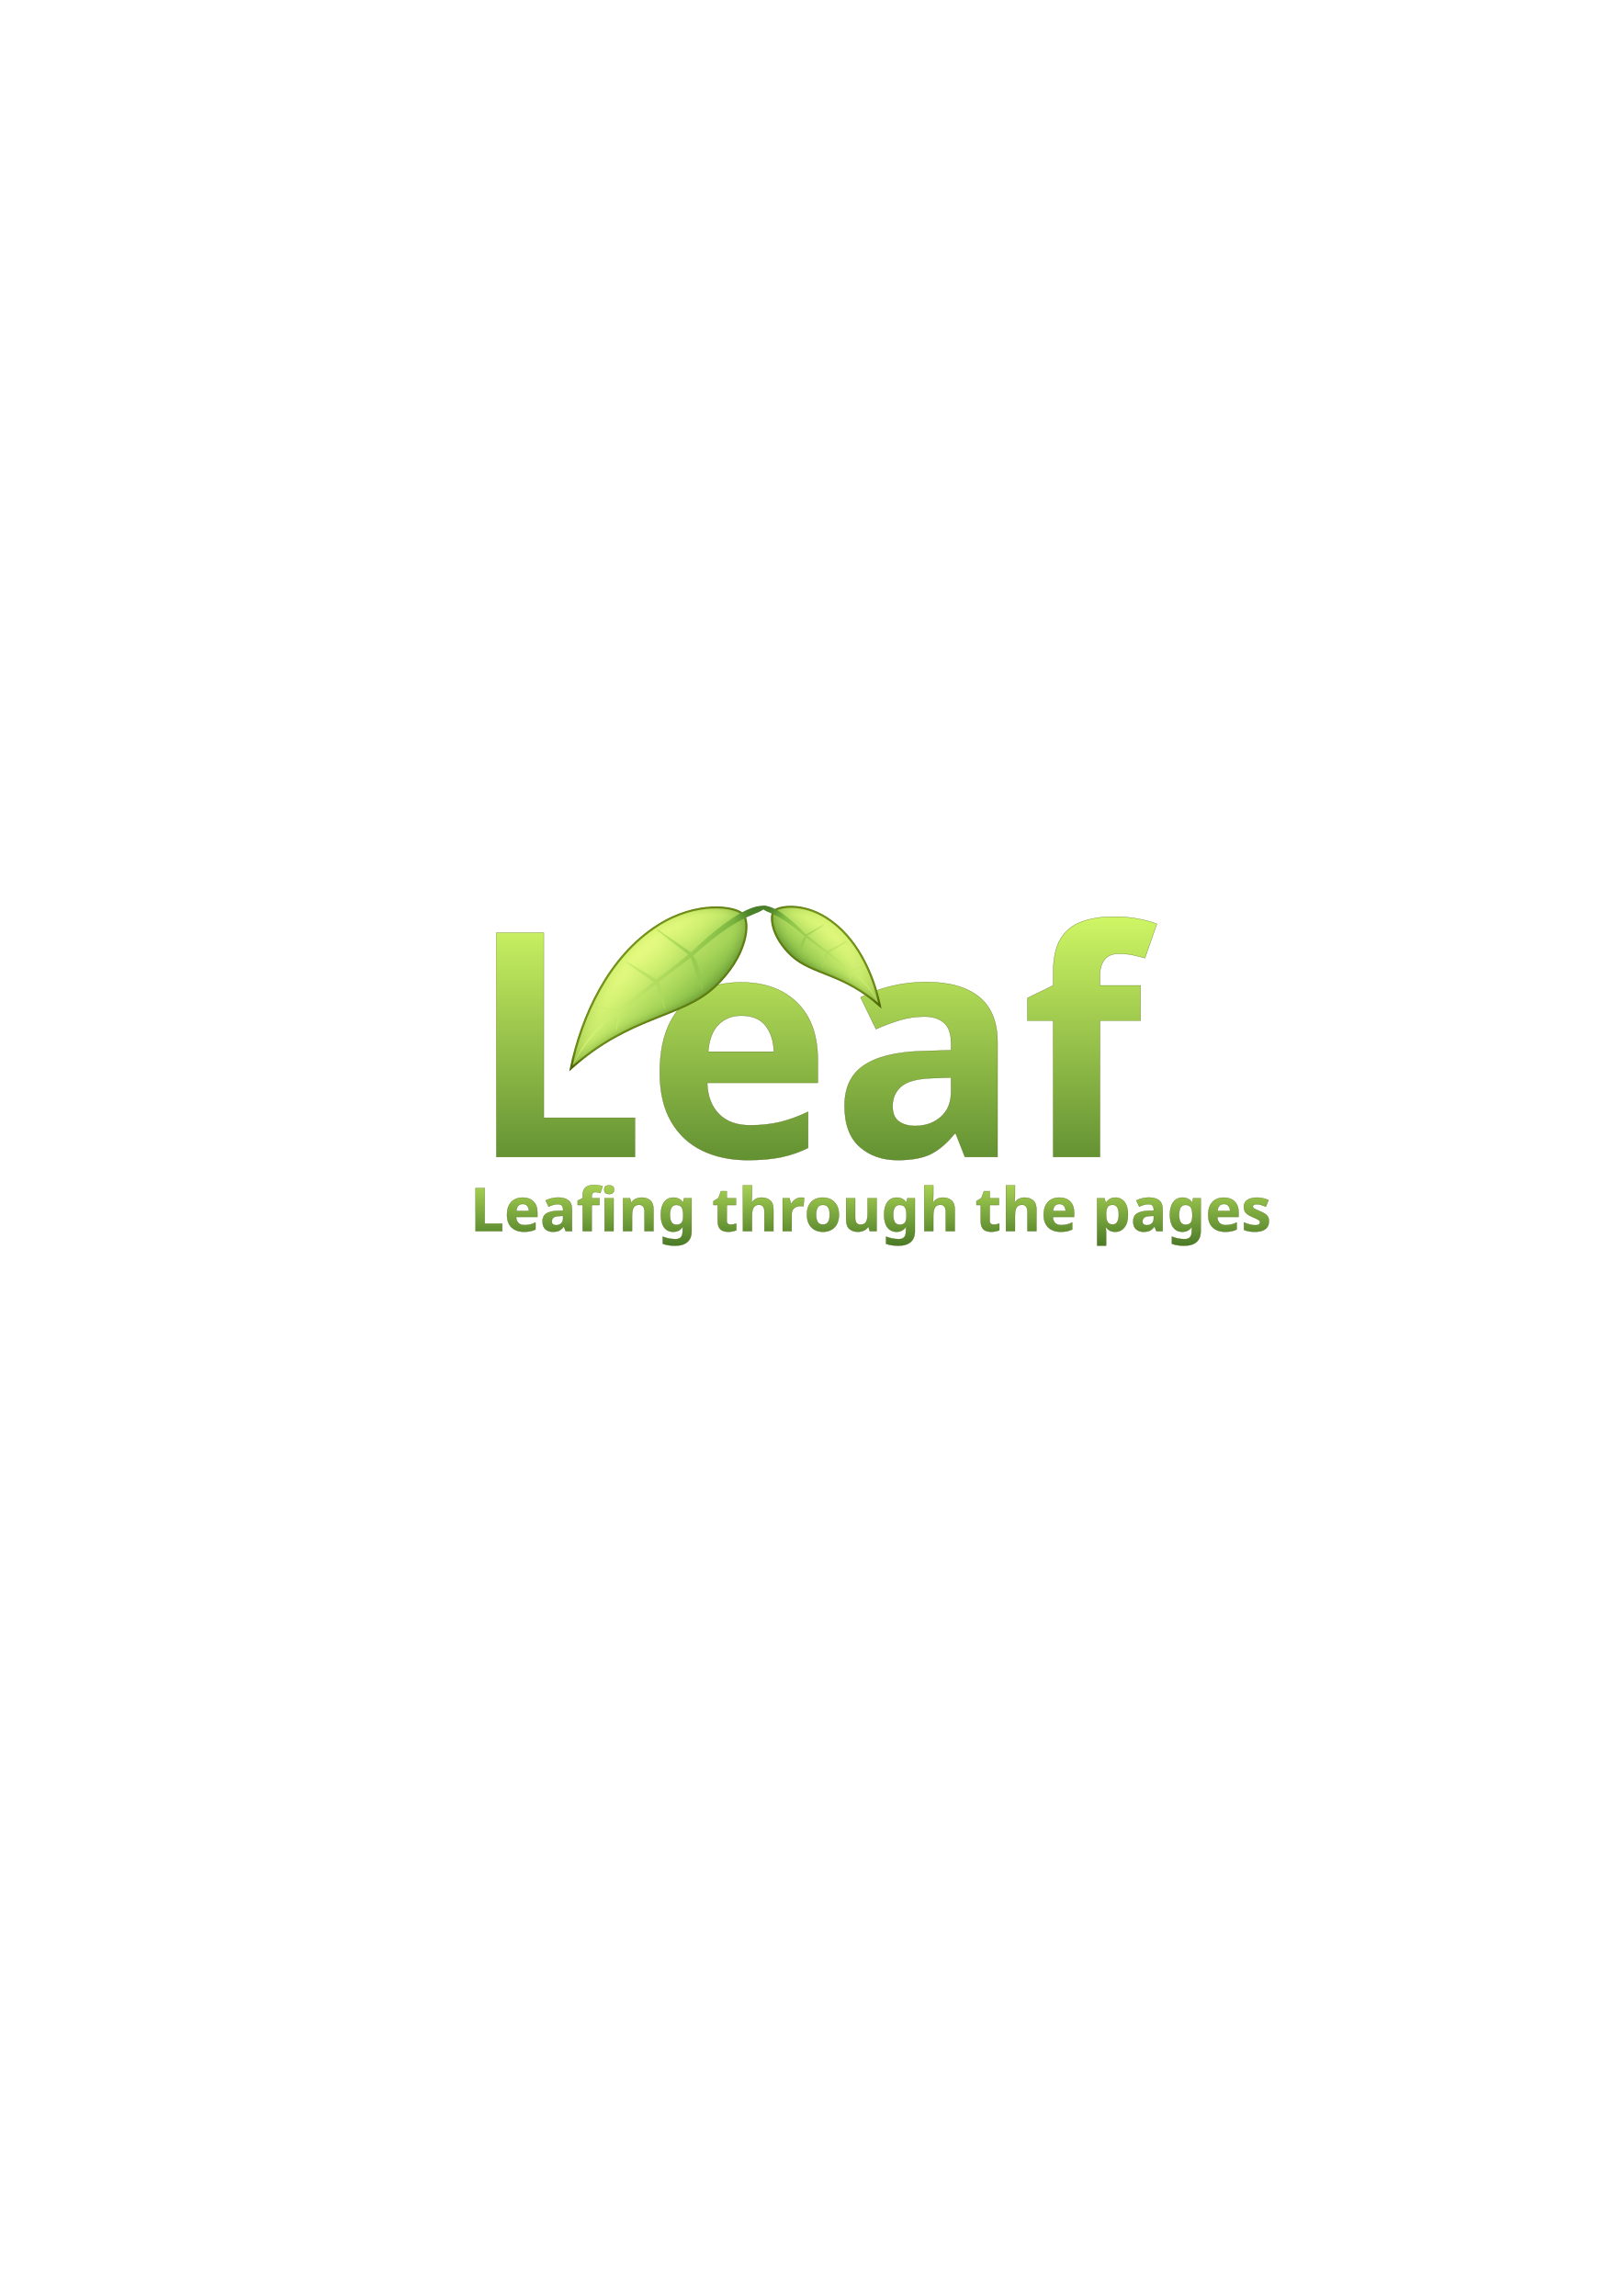
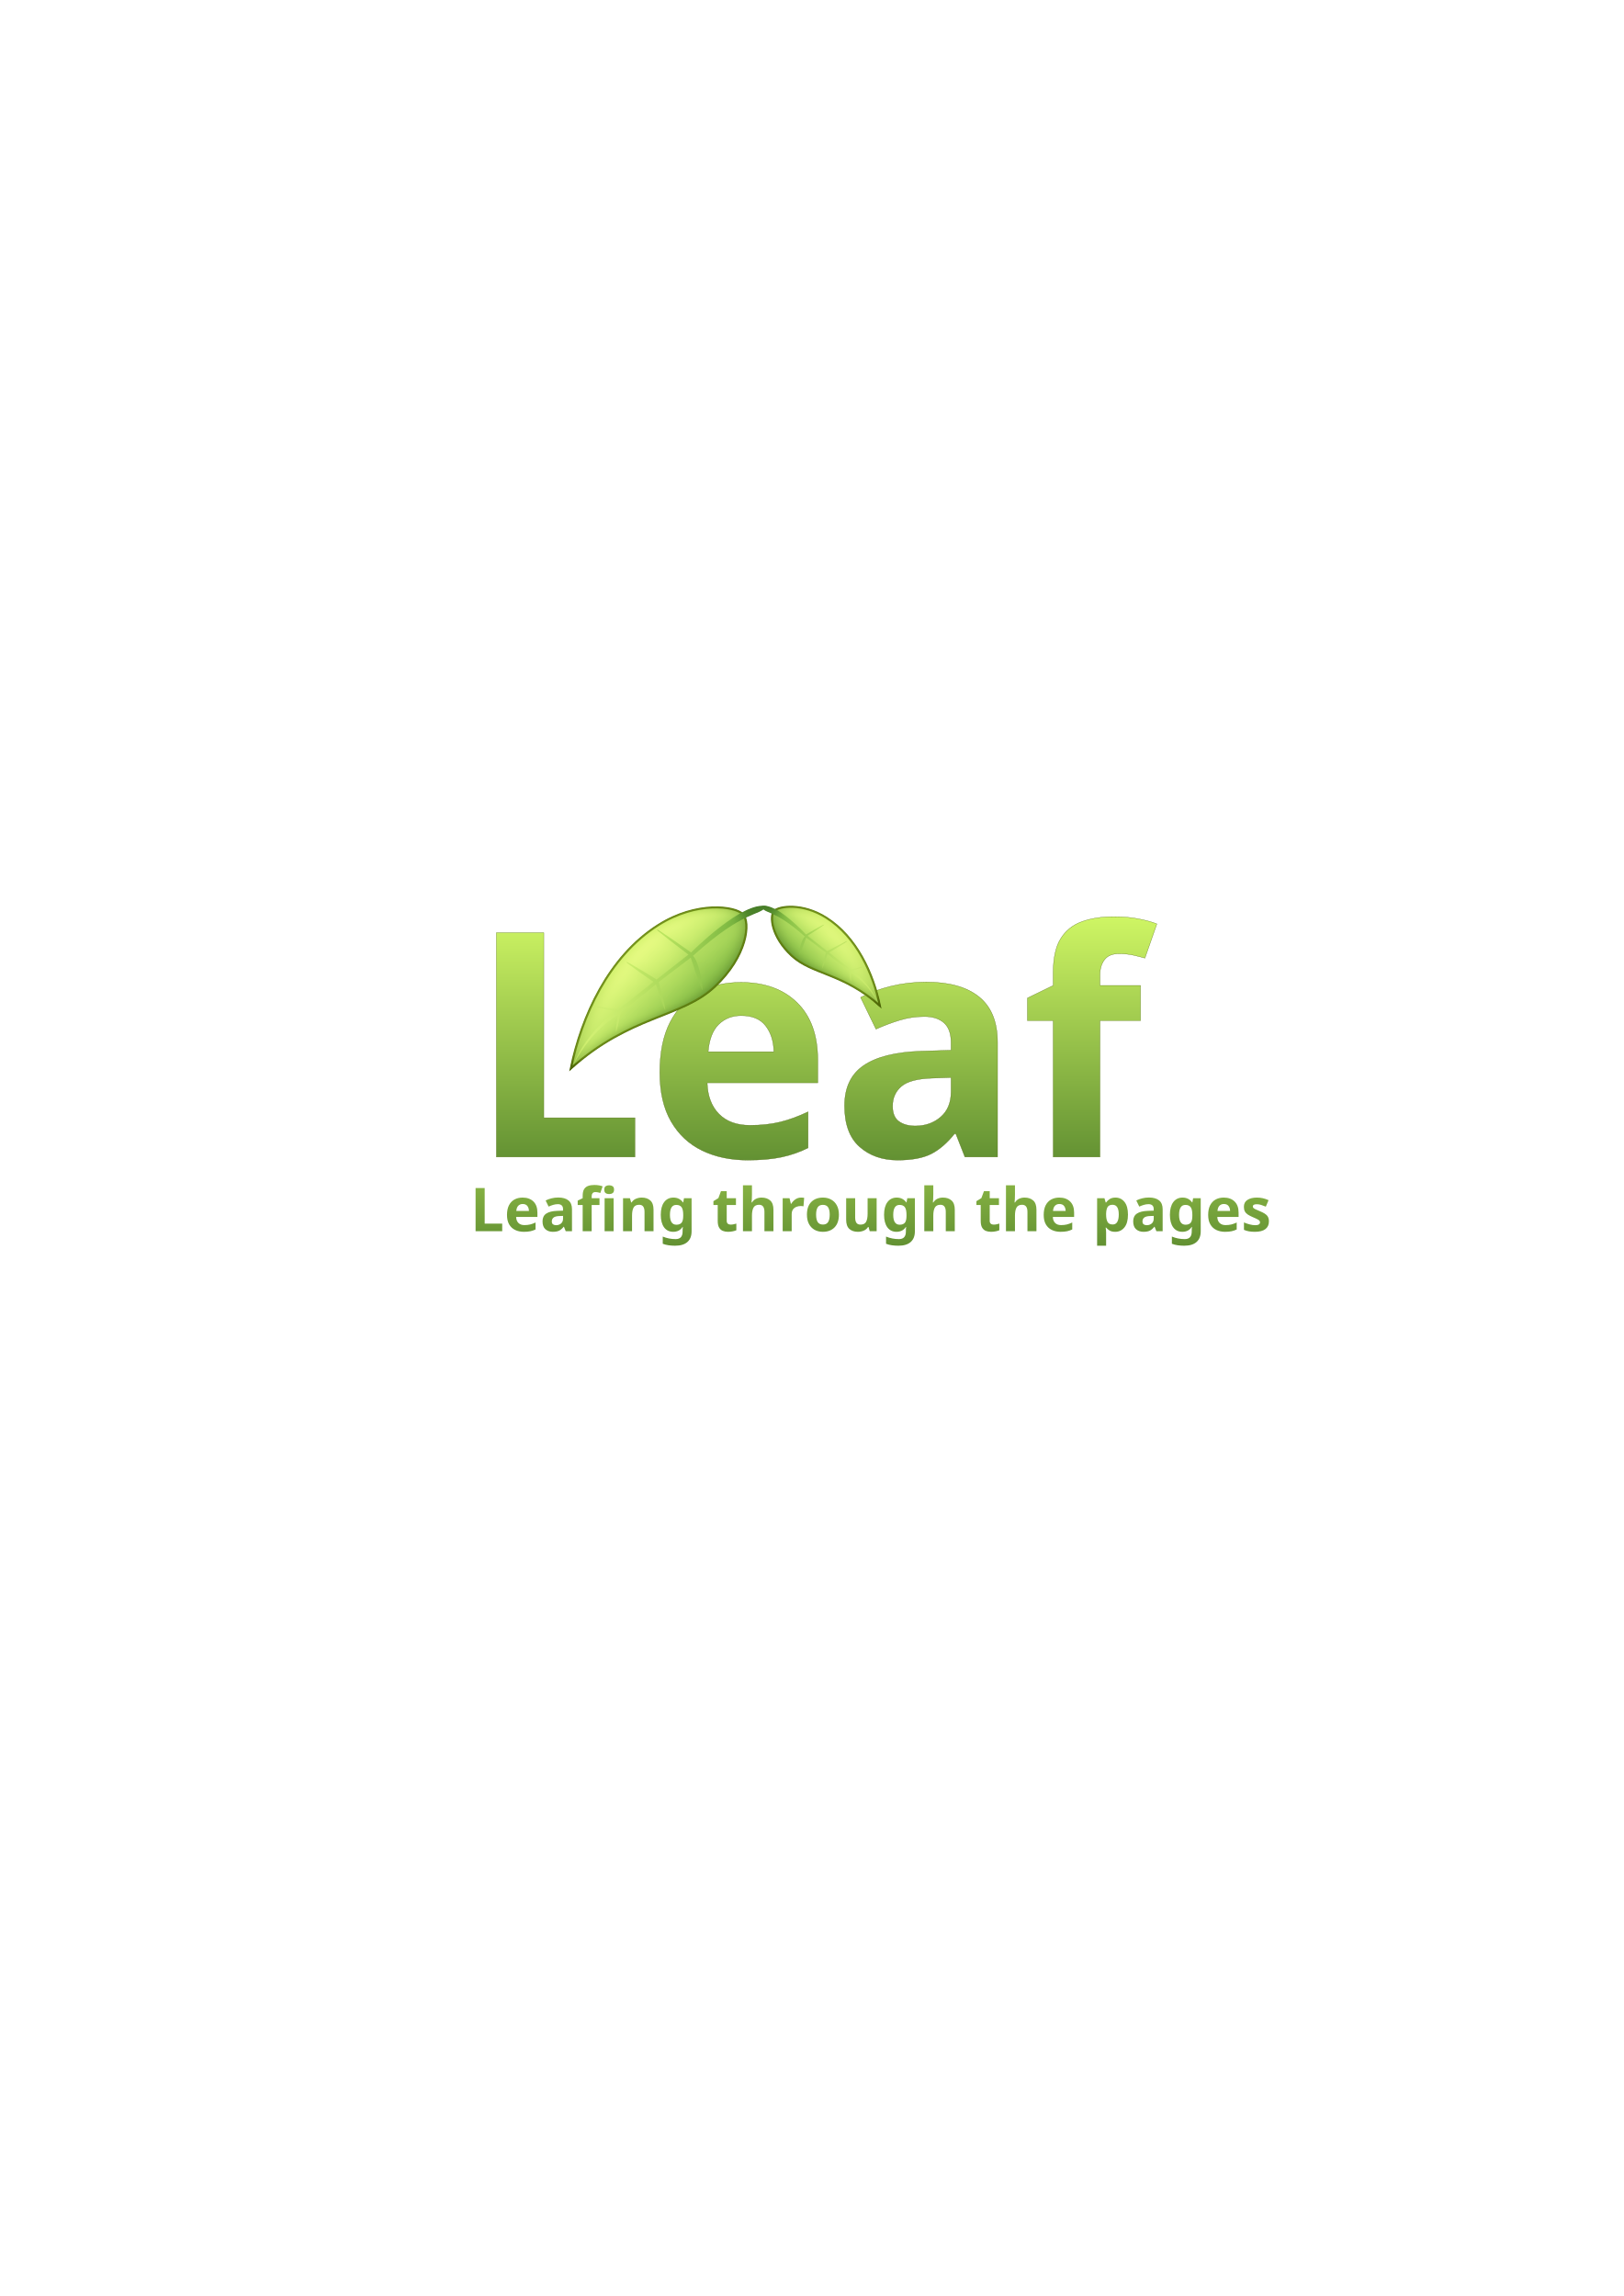
<svg xmlns="http://www.w3.org/2000/svg" xmlns:xlink="http://www.w3.org/1999/xlink" width="744.094" height="1052.362" id="svg2" version="1.1">
  <defs id="defs4">
    <linearGradient id="linearGradient3592">
      <stop style="stop-color:#3c6d21;stop-opacity:1;" offset="0" id="stop3594" />
      <stop style="stop-color:#cff664;stop-opacity:1;" offset="1" id="stop3596" />
    </linearGradient>
    <linearGradient xlink:href="#linearGradient3592" id="linearGradient3600" x1="332.984" y1="571.302" x2="332.984" y2="419.72" gradientUnits="userSpaceOnUse" />
    <filter id="filter3812" height="1" y="0" width="1" x="0" color-interpolation-filters="sRGB">
      <feGaussianBlur id="feGaussianBlur3814" stdDeviation="5" result="result3" />
      <feComposite id="feComposite3816" in2="result3" operator="arithmetic" in="result3" k1="0.5" k3="0.5" result="result1" />
      <feBlend id="feBlend3818" in2="result1" result="result5" mode="screen" in="SourceGraphic" />
      <feBlend id="feBlend3820" in2="result5" mode="darken" in="result5" result="result6" />
      <feComposite id="feComposite3822" in2="SourceGraphic" operator="in" />
    </filter>
    <linearGradient xlink:href="#linearGradient3592" id="linearGradient3828" gradientUnits="userSpaceOnUse" gradientTransform="matrix(-0.550191,-1.496322,1.496322,-0.550191,-790.4423,513.591)" x1="-311.047" y1="552.362" x2="-252.098" y2="544.607" />
    <linearGradient xlink:href="#linearGradient3592" id="linearGradient3830" gradientUnits="userSpaceOnUse" gradientTransform="matrix(4.013723,0,0,4.013723,-912.9571,-1835.703)" x1="300.119" y1="604.018" x2="248.644" y2="627.736" />
    <linearGradient xlink:href="#linearGradient3592" id="linearGradient3880" gradientUnits="userSpaceOnUse" gradientTransform="matrix(-0.550191,-1.496322,1.496322,-0.550191,-790.4423,513.591)" x1="-311.047" y1="552.362" x2="-252.098" y2="544.607" />
    <linearGradient xlink:href="#linearGradient3592" id="linearGradient3882" gradientUnits="userSpaceOnUse" gradientTransform="matrix(4.013723,0,0,4.013723,-912.9571,-1835.703)" x1="300.119" y1="604.018" x2="248.644" y2="627.736" />
-     <linearGradient xlink:href="#linearGradient3592" id="linearGradient3894" x1="387.941" y1="638.464" x2="387.941" y2="594.401" gradientUnits="userSpaceOnUse" gradientTransform="translate(68.80614,-63.16821)" />
+     <linearGradient xlink:href="#linearGradient3592" id="linearGradient3894" x1="387.941" y1="664.651" x2="387.941" y2="547.677" gradientUnits="userSpaceOnUse" gradientTransform="translate(68.80614,-63.16821)" />
    <linearGradient xlink:href="#linearGradient3592" id="linearGradient3907" gradientUnits="userSpaceOnUse" x1="332.984" y1="571.302" x2="332.984" y2="419.72" />
-     <linearGradient xlink:href="#linearGradient3592" id="linearGradient3909" gradientUnits="userSpaceOnUse" gradientTransform="matrix(-0.550191,-1.496322,1.496322,-0.550191,-790.4423,513.591)" x1="-311.047" y1="552.362" x2="-252.098" y2="544.607" />
-     <linearGradient xlink:href="#linearGradient3592" id="linearGradient3911" gradientUnits="userSpaceOnUse" gradientTransform="matrix(4.013723,0,0,4.013723,-912.9571,-1835.703)" x1="300.119" y1="604.018" x2="248.644" y2="627.736" />
-     <linearGradient xlink:href="#linearGradient3592" id="linearGradient3913" gradientUnits="userSpaceOnUse" gradientTransform="matrix(-0.550191,-1.496322,1.496322,-0.550191,-790.4423,513.591)" x1="-311.047" y1="552.362" x2="-252.098" y2="544.607" />
-     <linearGradient xlink:href="#linearGradient3592" id="linearGradient3915" gradientUnits="userSpaceOnUse" gradientTransform="matrix(4.013723,0,0,4.013723,-912.9571,-1835.703)" x1="300.119" y1="604.018" x2="248.644" y2="627.736" />
    <linearGradient xlink:href="#linearGradient3592" id="linearGradient4553" gradientUnits="userSpaceOnUse" x1="332.984" y1="571.302" x2="332.984" y2="419.72" gradientTransform="translate(19.09477,0)" />
    <linearGradient xlink:href="#linearGradient3592" id="linearGradient4555" gradientUnits="userSpaceOnUse" gradientTransform="matrix(-0.550191,-1.496322,1.496322,-0.550191,-790.4423,513.591)" x1="-311.047" y1="552.362" x2="-252.098" y2="544.607" />
    <linearGradient xlink:href="#linearGradient3592" id="linearGradient4557" gradientUnits="userSpaceOnUse" gradientTransform="matrix(4.013723,0,0,4.013723,-912.9571,-1835.703)" x1="300.119" y1="604.018" x2="248.644" y2="627.736" />
    <linearGradient xlink:href="#linearGradient3592" id="linearGradient4559" gradientUnits="userSpaceOnUse" gradientTransform="matrix(-0.550191,-1.496322,1.496322,-0.550191,-790.4423,513.591)" x1="-311.047" y1="552.362" x2="-252.098" y2="544.607" />
    <linearGradient xlink:href="#linearGradient3592" id="linearGradient4561" gradientUnits="userSpaceOnUse" gradientTransform="matrix(4.013723,0,0,4.013723,-912.9571,-1835.703)" x1="300.119" y1="604.018" x2="248.644" y2="627.736" />
  </defs>
  <g id="layer1">
    <text xml:space="preserve" style="font-size:40px;font-style:normal;font-weight:normal;fill:url(#linearGradient4553);fill-opacity:1;stroke:#486005;stroke-width:0.125;stroke-linejoin:round;stroke-miterlimit:4;stroke-opacity:1;stroke-dasharray:none;font-family:Bitstream Vera Sans" x="214.515" y="530.312" id="text2816">
      <tspan id="tspan2818" x="214.515" y="530.312" style="font-size:144px;font-style:normal;font-variant:normal;font-weight:bold;font-stretch:normal;fill:url(#linearGradient4553);fill-opacity:1;stroke:#486005;stroke-width:0.125;stroke-linejoin:round;stroke-miterlimit:4;stroke-opacity:1;stroke-dasharray:none;font-family:ChunkFive;-inkscape-font-specification:ChunkFive Bold">Leaf</tspan>
    </text>
    <g id="g3706" transform="matrix(0.5221735,-0.1547055,0.1631558,0.495129,200.28,140.1898)" style="filter:url(#filter3812)">
      <g id="g3824" transform="translate(-200.518,5.693181)">
        <path style="fill:url(#linearGradient4555);fill-opacity:1;stroke:#486005;stroke-width:1.877;stroke-miterlimit:4;stroke-opacity:1;stroke-dasharray:none" d="m 284.724,583.747 c 4.078,8.684 -7.179,36.508 -41.91,54.307 -34.731,17.799 -74.916,2.755 -136.299,32.901 22.254,-41.163 59.452,-84.979 107.674,-99.146 37.226,-10.937 66.458,3.254 70.536,11.938 z" id="path3684" />
        <path style="fill:url(#linearGradient4557);fill-opacity:1;stroke:none" d="m 305.853,583.051 c -9.198,7.008 -17.761,-3.327 -71.999,23.39 3.601,5.939 -0.206,30.197 -1.362,31.348 -1.156,1.151 -0.871,-30.375 -0.871,-30.375 l -32.03,12.53 c 0,0 -1.166,24.881 -2.212,25.227 -0.9,0.298 -0.593,-23.923 -0.593,-23.923 l -35.797,15.149 c 0,0 -7.365,14.241 -8.553,14.788 -1.188,0.546 5.826,-13.603 5.826,-13.603 0,0 -22.518,3.981 -48.633,30.619 20.626,-25.585 47.695,-34.01 47.695,-34.01 0,0 -14.584,-8.908 -13.685,-8.878 0.899,0.032 16.475,7.819 16.475,7.819 l 35.315,-14.649 c 0,0 -17.448,-23.293 -16.389,-23.534 1.012,-0.23 19.519,22.356 19.519,22.356 l 32.015,-13.064 c 0,0 -19.716,-28.89 -18.497,-28.906 1.219,-0.016 21.147,27.783 21.147,27.783 0,0 55.815,-31.304 72.628,-20.068 z" id="path3688" />
      </g>
      <g transform="matrix(-0.505236,-0.3498858,-0.3498858,0.505236,458.2199,399.2195)" id="g3874">
        <path id="path3876" d="m 284.724,583.747 c 4.078,8.684 -7.179,36.508 -41.91,54.307 -34.731,17.799 -74.916,2.755 -136.299,32.901 22.254,-41.163 59.452,-84.979 107.674,-99.146 37.226,-10.937 66.458,3.254 70.536,11.938 z" style="fill:url(#linearGradient4559);fill-opacity:1;stroke:#486005;stroke-width:3.055;stroke-miterlimit:4;stroke-opacity:1;stroke-dasharray:none" />
        <path id="path3878" d="m 302.841,582.11 c -5.508,11.066 -14.75,-2.386 -68.987,24.331 3.601,5.939 0.852,26.48 -0.304,27.631 -1.156,1.151 -1.929,-26.657 -1.929,-26.657 l -32.03,12.53 c 0,0 -0.848,22.978 -1.893,23.324 -0.9,0.298 -0.911,-22.019 -0.911,-22.019 l -35.797,15.149 c 0,0 -4.884,12.342 -6.073,12.888 -1.188,0.546 3.345,-11.704 3.345,-11.704 0,0 -22.518,3.981 -48.633,30.619 20.626,-25.585 47.695,-34.01 47.695,-34.01 0,0 -12.677,-9.758 -11.778,-9.728 0.899,0.032 14.568,8.669 14.568,8.669 l 35.315,-14.649 c 0,0 -19.598,-22.694 -18.539,-22.934 1.012,-0.23 21.669,21.756 21.669,21.756 l 32.015,-13.064 c 0,0 -17.865,-21.999 -16.645,-22.015 1.219,-0.016 19.296,20.893 19.296,20.893 0,0 52.804,-32.245 69.617,-21.009 z" style="fill:url(#linearGradient4561);fill-opacity:1;stroke:none" />
      </g>
    </g>
-     <text xml:space="preserve" style="font-size:40px;font-style:normal;font-weight:normal;fill:url(#linearGradient3894);fill-opacity:1;stroke:#486005;font-family:Bitstream Vera Sans;stroke-opacity:1;stroke-width:0.125;stroke-miterlimit:4;stroke-dasharray:none;stroke-linejoin:round" x="215.447" y="564.313" id="text3884">
-       <tspan id="tspan3886" x="215.447" y="564.313" style="font-size:27.7;font-style:normal;font-variant:normal;font-weight:bold;font-stretch:normal;fill:url(#linearGradient3894);fill-opacity:1;font-family:Graublau Web;-inkscape-font-specification:Graublau Web Bold;stroke:#486005;stroke-opacity:1;stroke-width:0.125;stroke-miterlimit:4;stroke-dasharray:none;stroke-linejoin:round">Leafing through the pages</tspan>
+     <text xml:space="preserve" style="font-size:40px;font-style:normal;font-weight:normal;fill:url(#linearGradient3894);fill-opacity:1;stroke:none;font-family:Bitstream Vera Sans;stroke-opacity:1;stroke-width:0.125;stroke-miterlimit:4;stroke-dasharray:none;stroke-linejoin:round" x="215.447" y="564.313" id="text3884">
+       <tspan id="tspan3886" x="215.447" y="564.313" style="font-size:27.7;font-style:normal;font-variant:normal;font-weight:bold;font-stretch:normal;fill:url(#linearGradient3894);fill-opacity:1;font-family:Graublau Web;-inkscape-font-specification:Graublau Web Bold;stroke:none;stroke-opacity:1;stroke-width:0.125;stroke-miterlimit:4;stroke-dasharray:none;stroke-linejoin:round">Leafing through the pages</tspan>
    </text>
    <text xml:space="preserve" style="font-size:40px;font-style:normal;font-weight:normal;fill:#000000;fill-opacity:1;stroke:none;font-family:Bitstream Vera Sans" x="639" y="515.362" id="text3917">
      <tspan id="tspan3919" x="639" y="515.362" />
    </text>
  </g>
</svg>
